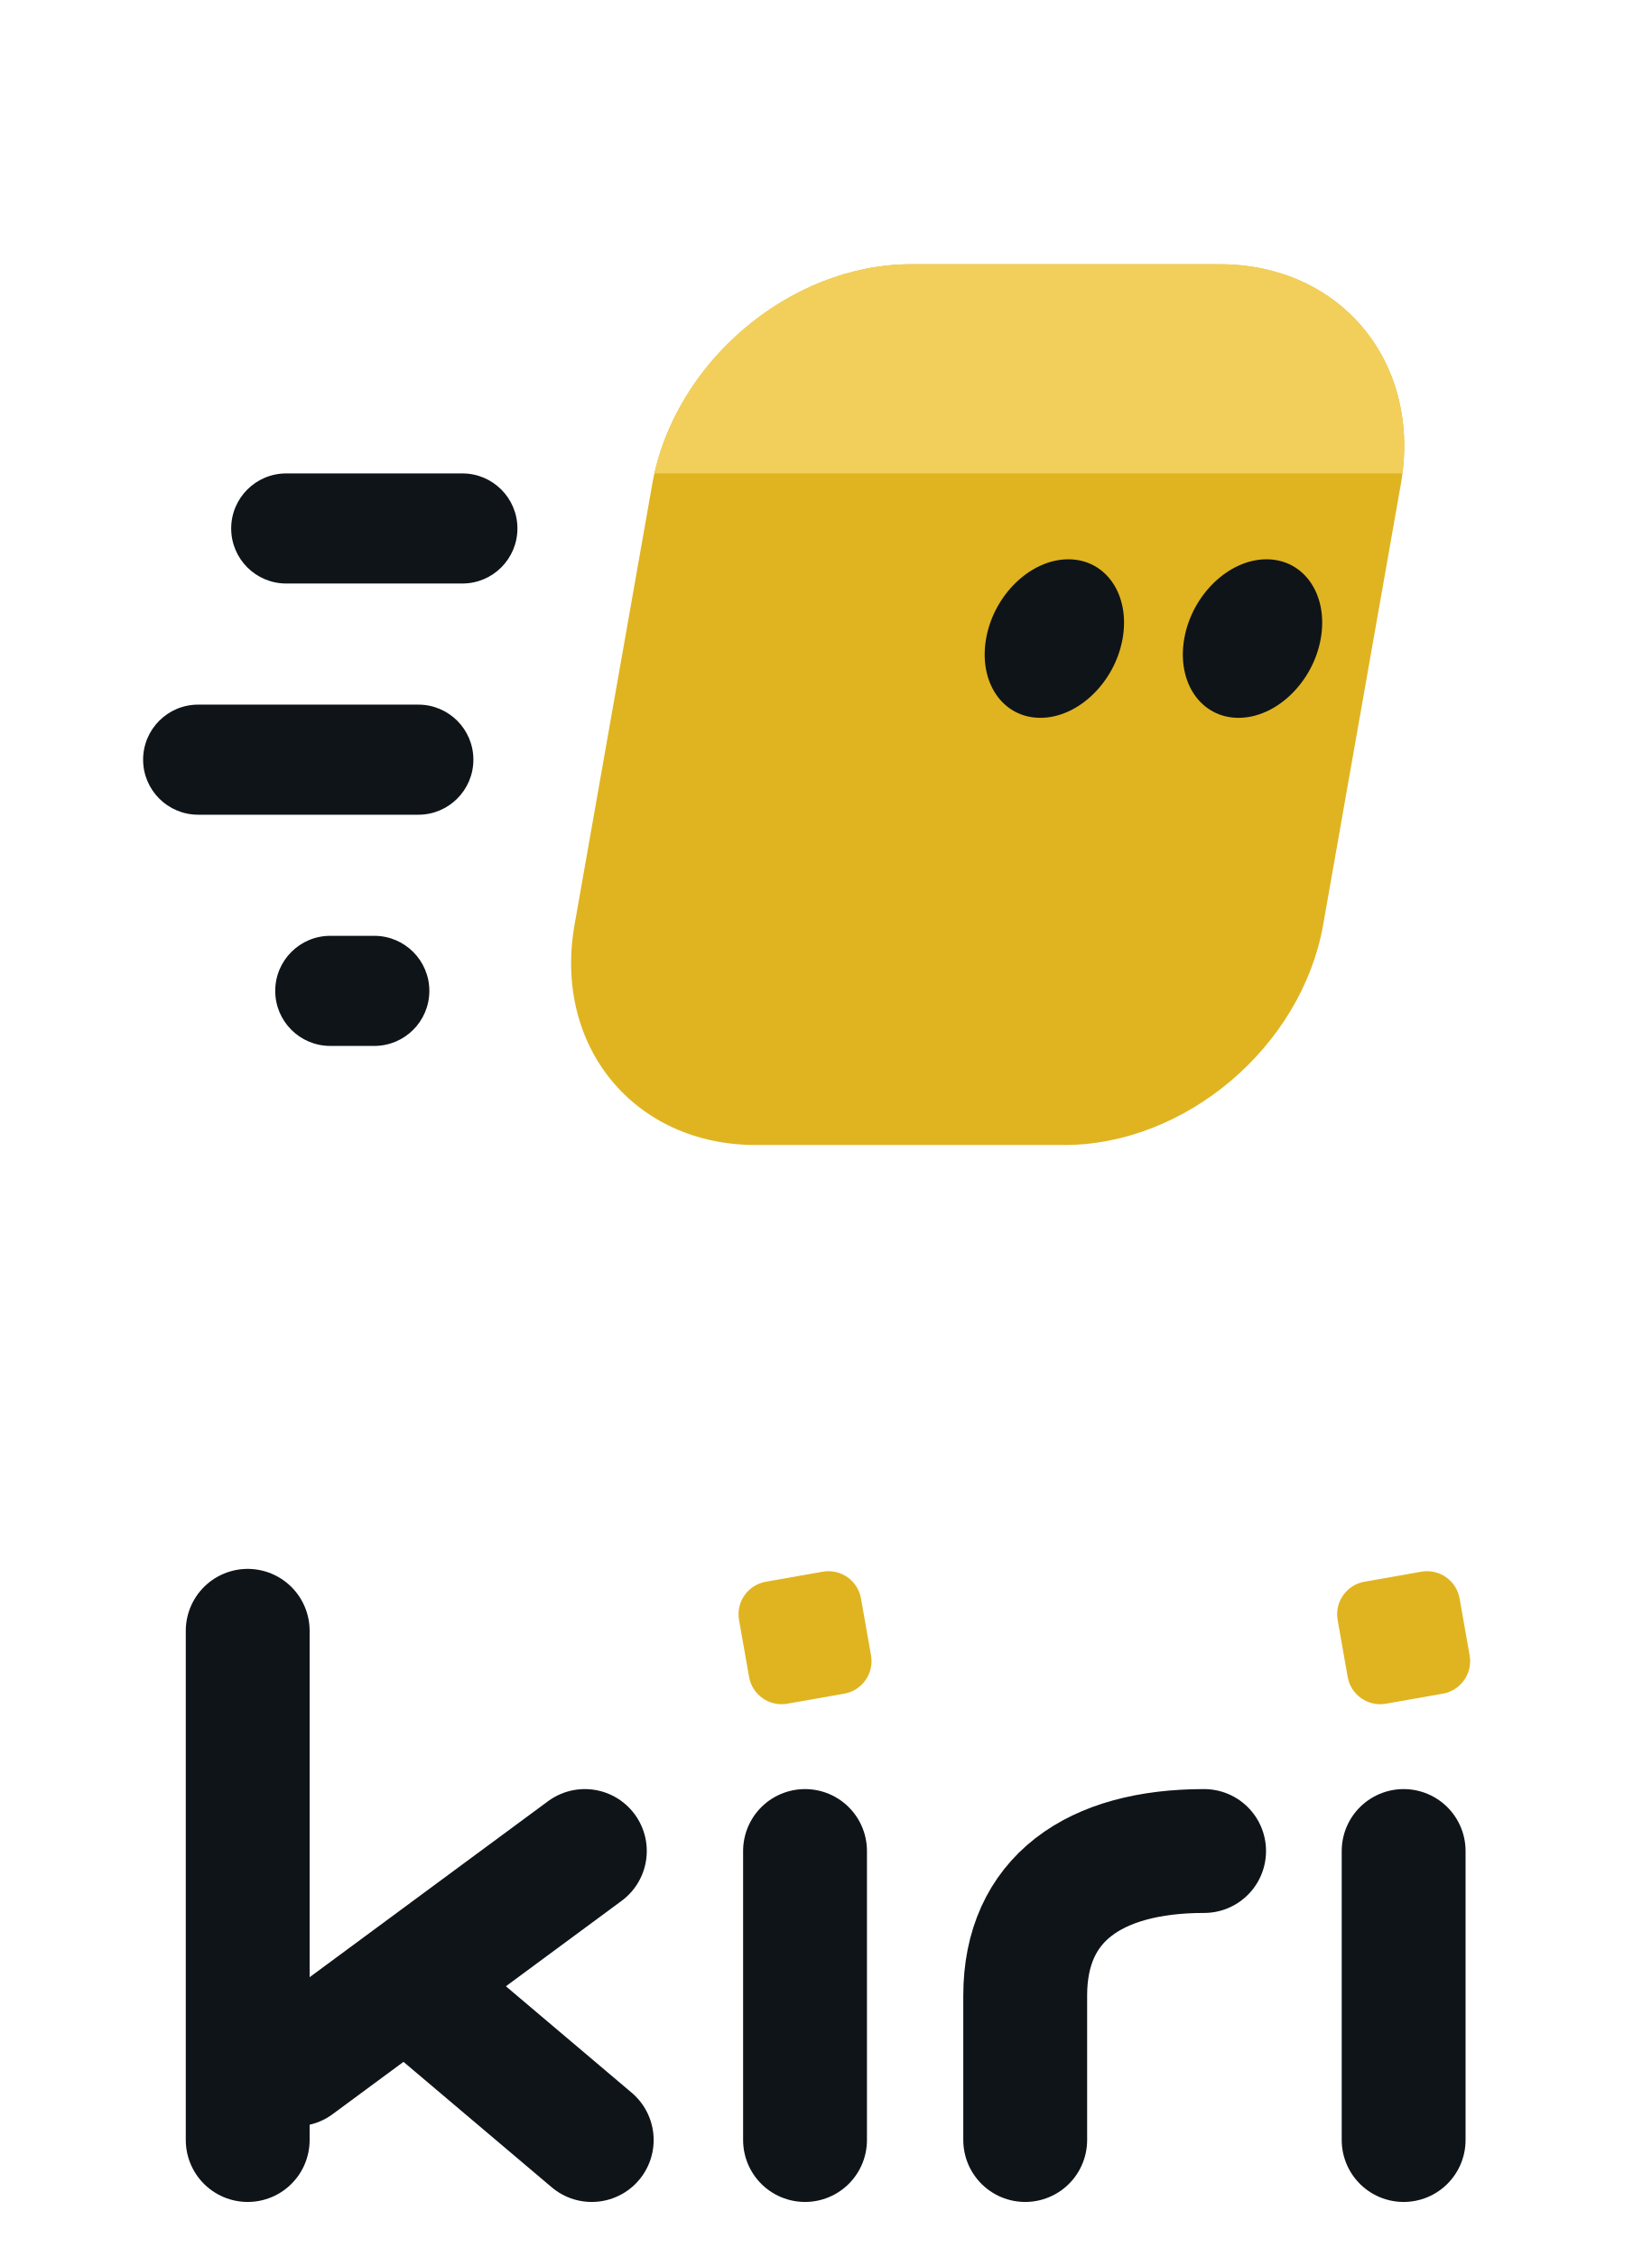
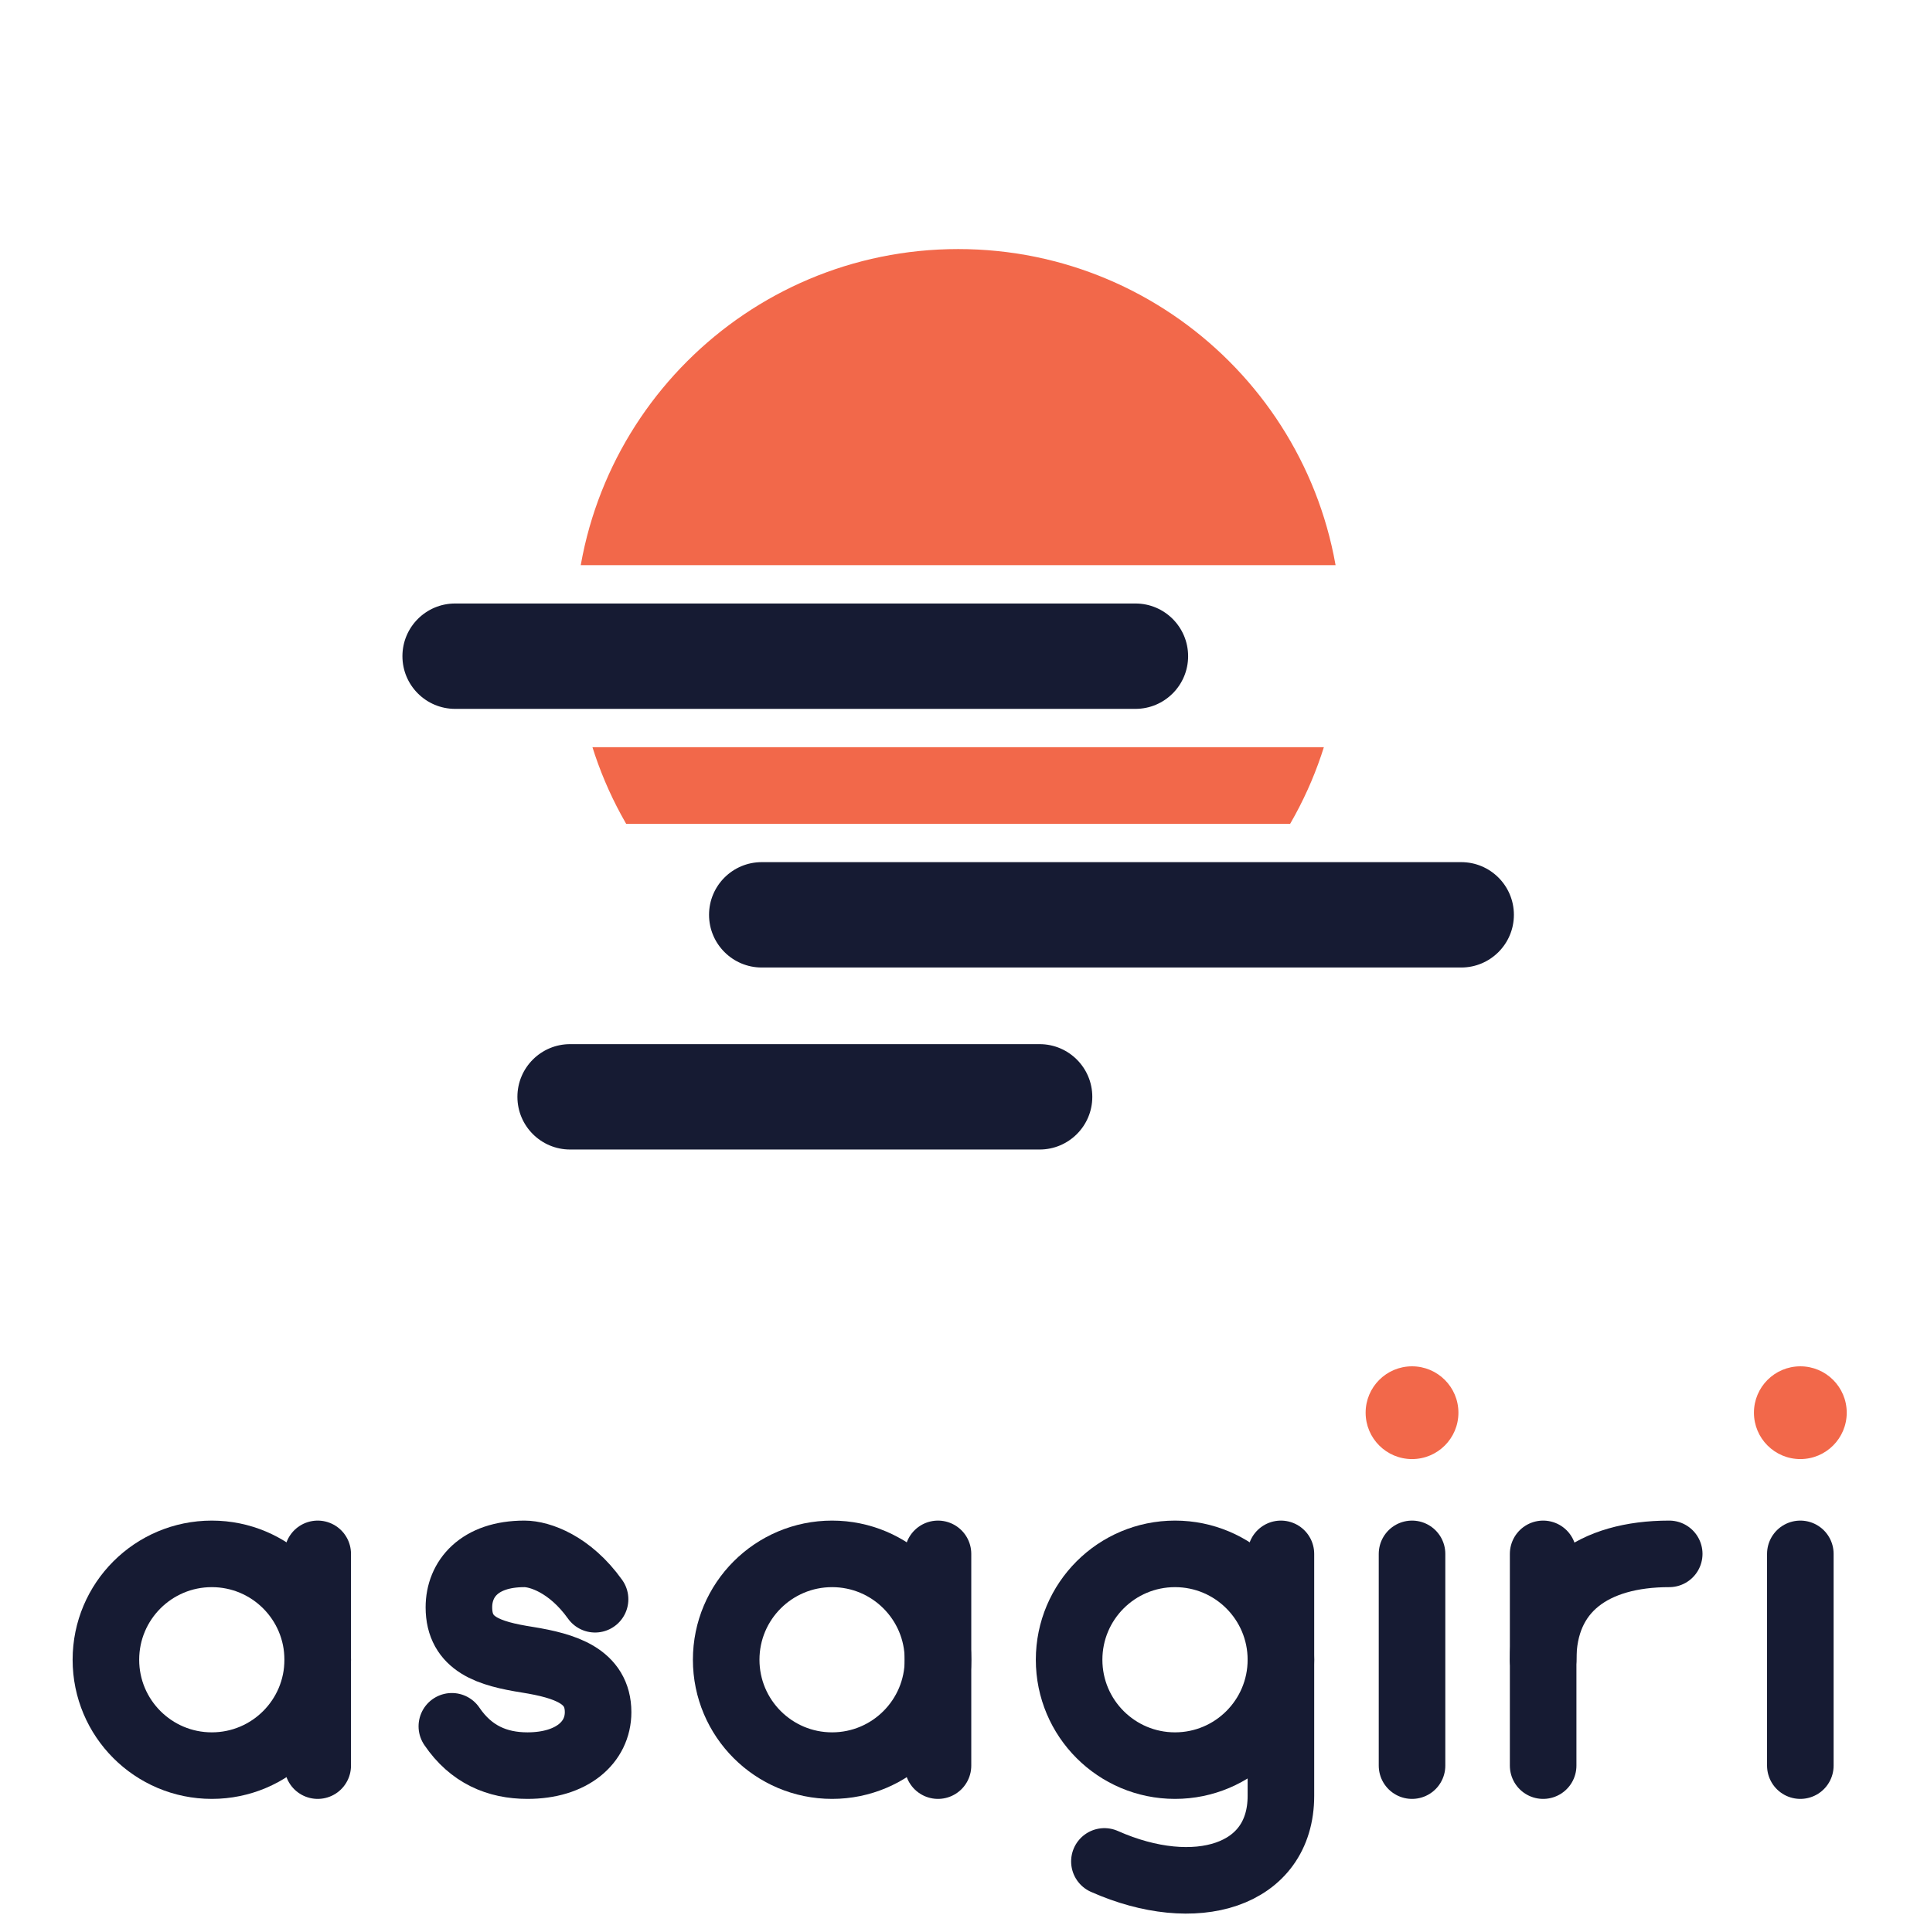
- <svg xmlns="http://www.w3.org/2000/svg" viewBox="0 0 120 164" width="480" height="656" role="img" aria-labelledby="t">
-   <g transform="translate(8.8 0) scale(1.6)">
-     <g transform="translate(6 0) skewX(-10)">
-       <clipPath id="klight-clip">
-         <rect x="22" y="12" width="34" height="40" rx="10" />
-       </clipPath>
-       <g fill="#E0B420">
-         <rect x="22" y="12" width="34" height="40" rx="10" />
-       </g>
-       <g clip-path="url(#klight-clip)" fill="#F2CF5B">
-         <rect x="10" y="0" width="60" height="21.5" />
-       </g>
-       <g fill="#0F1419">
-         <ellipse cx="41.5" cy="29" rx="3.1" ry="3.6" />
-         <ellipse cx="50.5" cy="29" rx="3.1" ry="3.6" />
-       </g>
+ <svg xmlns="http://www.w3.org/2000/svg" viewBox="0 0 190 191.6" width="760" height="766.4" role="img" aria-labelledby="t">
+   <g transform="translate(34.2 0) scale(1.9)">
+     <clipPath id="alight-c">
+       <rect x="0" y="0" width="64" height="29.5" />
+       <rect x="0" y="39" width="64" height="4" />
+     </clipPath>
+     <g clip-path="url(#alight-c)" fill="#F2684A">
+       <circle cx="32" cy="33" r="20" />
    </g>
-     <g fill="#0F1419">
-       <rect x="5" y="21.5" width="13" height="5" rx="2.5" />
-       <rect x="1" y="32" width="15" height="5" rx="2.5" />
-       <rect x="7" y="42.5" width="7" height="5" rx="2.5" />
+     <g fill="#161B33">
+       <rect x="3" y="31.5" width="41" height="5.5" rx="2.75" />
+       <rect x="19" y="45" width="42" height="5.5" rx="2.75" />
+       <rect x="9" y="54.5" width="30" height="5.5" rx="2.75" />
    </g>
  </g>
-   <g transform="translate(13.5 104)">
-     <g fill="none" stroke="#0F1419" stroke-width="9" stroke-linecap="round" stroke-linejoin="round">
-       <path d="M4.5 14.5V51.5" />
-       <path d="M29 30.5L8 46" />
-       <path d="M16.5 40.5L29.5 51.5" />
-       <path d="M45 30.5V51.5" />
-       <path d="M61 51.5V41C61 34 66 30.5 74 30.5" />
-       <path d="M88.5 30.5V51.5" />
+   <g transform="translate(6 123.6)">
+     <g fill="none" stroke="#161B33" stroke-width="6.6" stroke-linecap="round" stroke-linejoin="round">
+       <circle cx="15" cy="41" r="10.5" />
+       <path d="M25.5 30.5V51.5" />
+       <path d="M53.0 35C50.5 31.5 47.5 30.5 46.0 30.5C41.5 30.5 39.5 33 39.5 35.8C39.5 39.5 42.5 40.4 46.3 41C50.0 41.6 53.3 42.6 53.3 46.2C53.3 49.2 50.7 51.5 46.3 51.5C43.3 51.5 40.7 50.4 38.8 47.6" />
+       <circle cx="76.5" cy="41" r="10.5" />
+       <path d="M87.0 30.5V51.5" />
+       <circle cx="110.5" cy="41" r="10.5" />
+       <path d="M121.0 30.5V54.5C121.0 62.5 112.5 65 103.5 61" />
+       <path d="M134 30.5V51.5" />
+       <path d="M147 30.5V51.5" />
+       <path d="M147 41C147 34 152 30.5 159.5 30.5" />
+       <path d="M172.5 30.5V51.5" />
    </g>
-     <g fill="#E0B420">
-       <rect x="40.5" y="10.5" width="9" height="9" rx="2.4" transform="rotate(-10 45 15)" />
-       <rect x="84" y="10.5" width="9" height="9" rx="2.4" transform="rotate(-10 88.5 15)" />
+     <g fill="#F2684A">
+       <circle cx="134" cy="16.5" r="4.6" />
+       <circle cx="172.5" cy="16.5" r="4.6" />
    </g>
  </g>
</svg>
